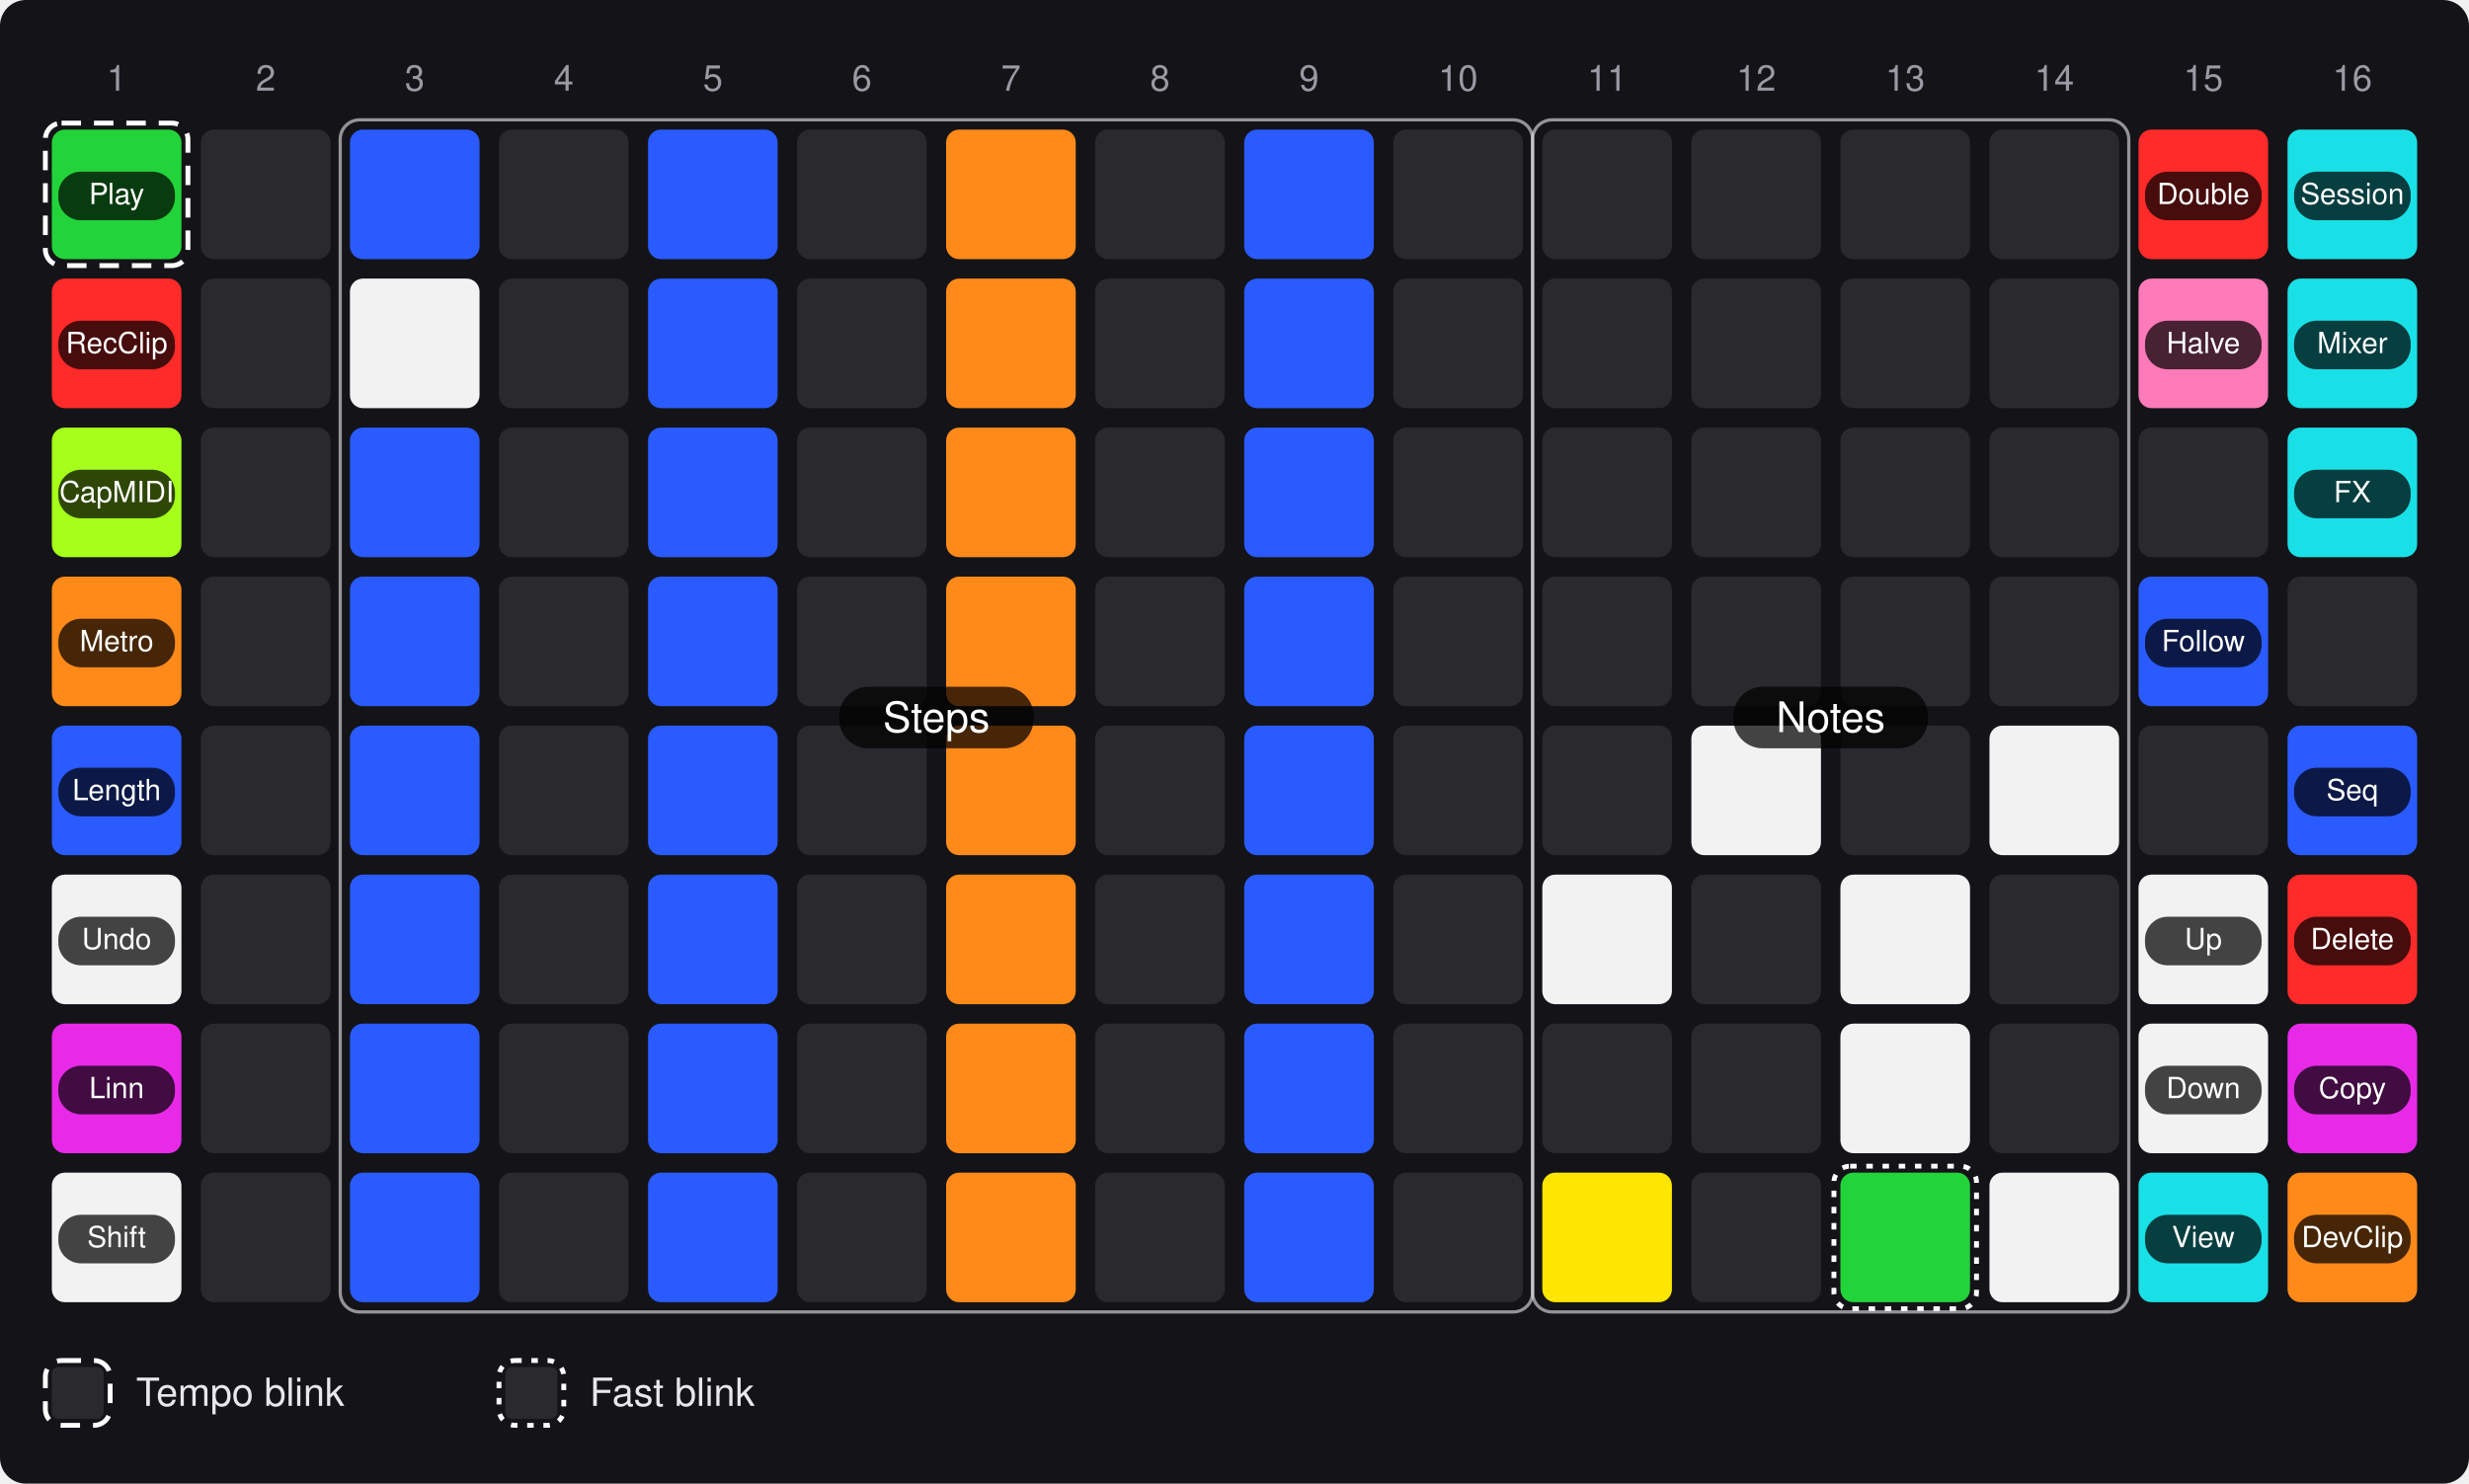
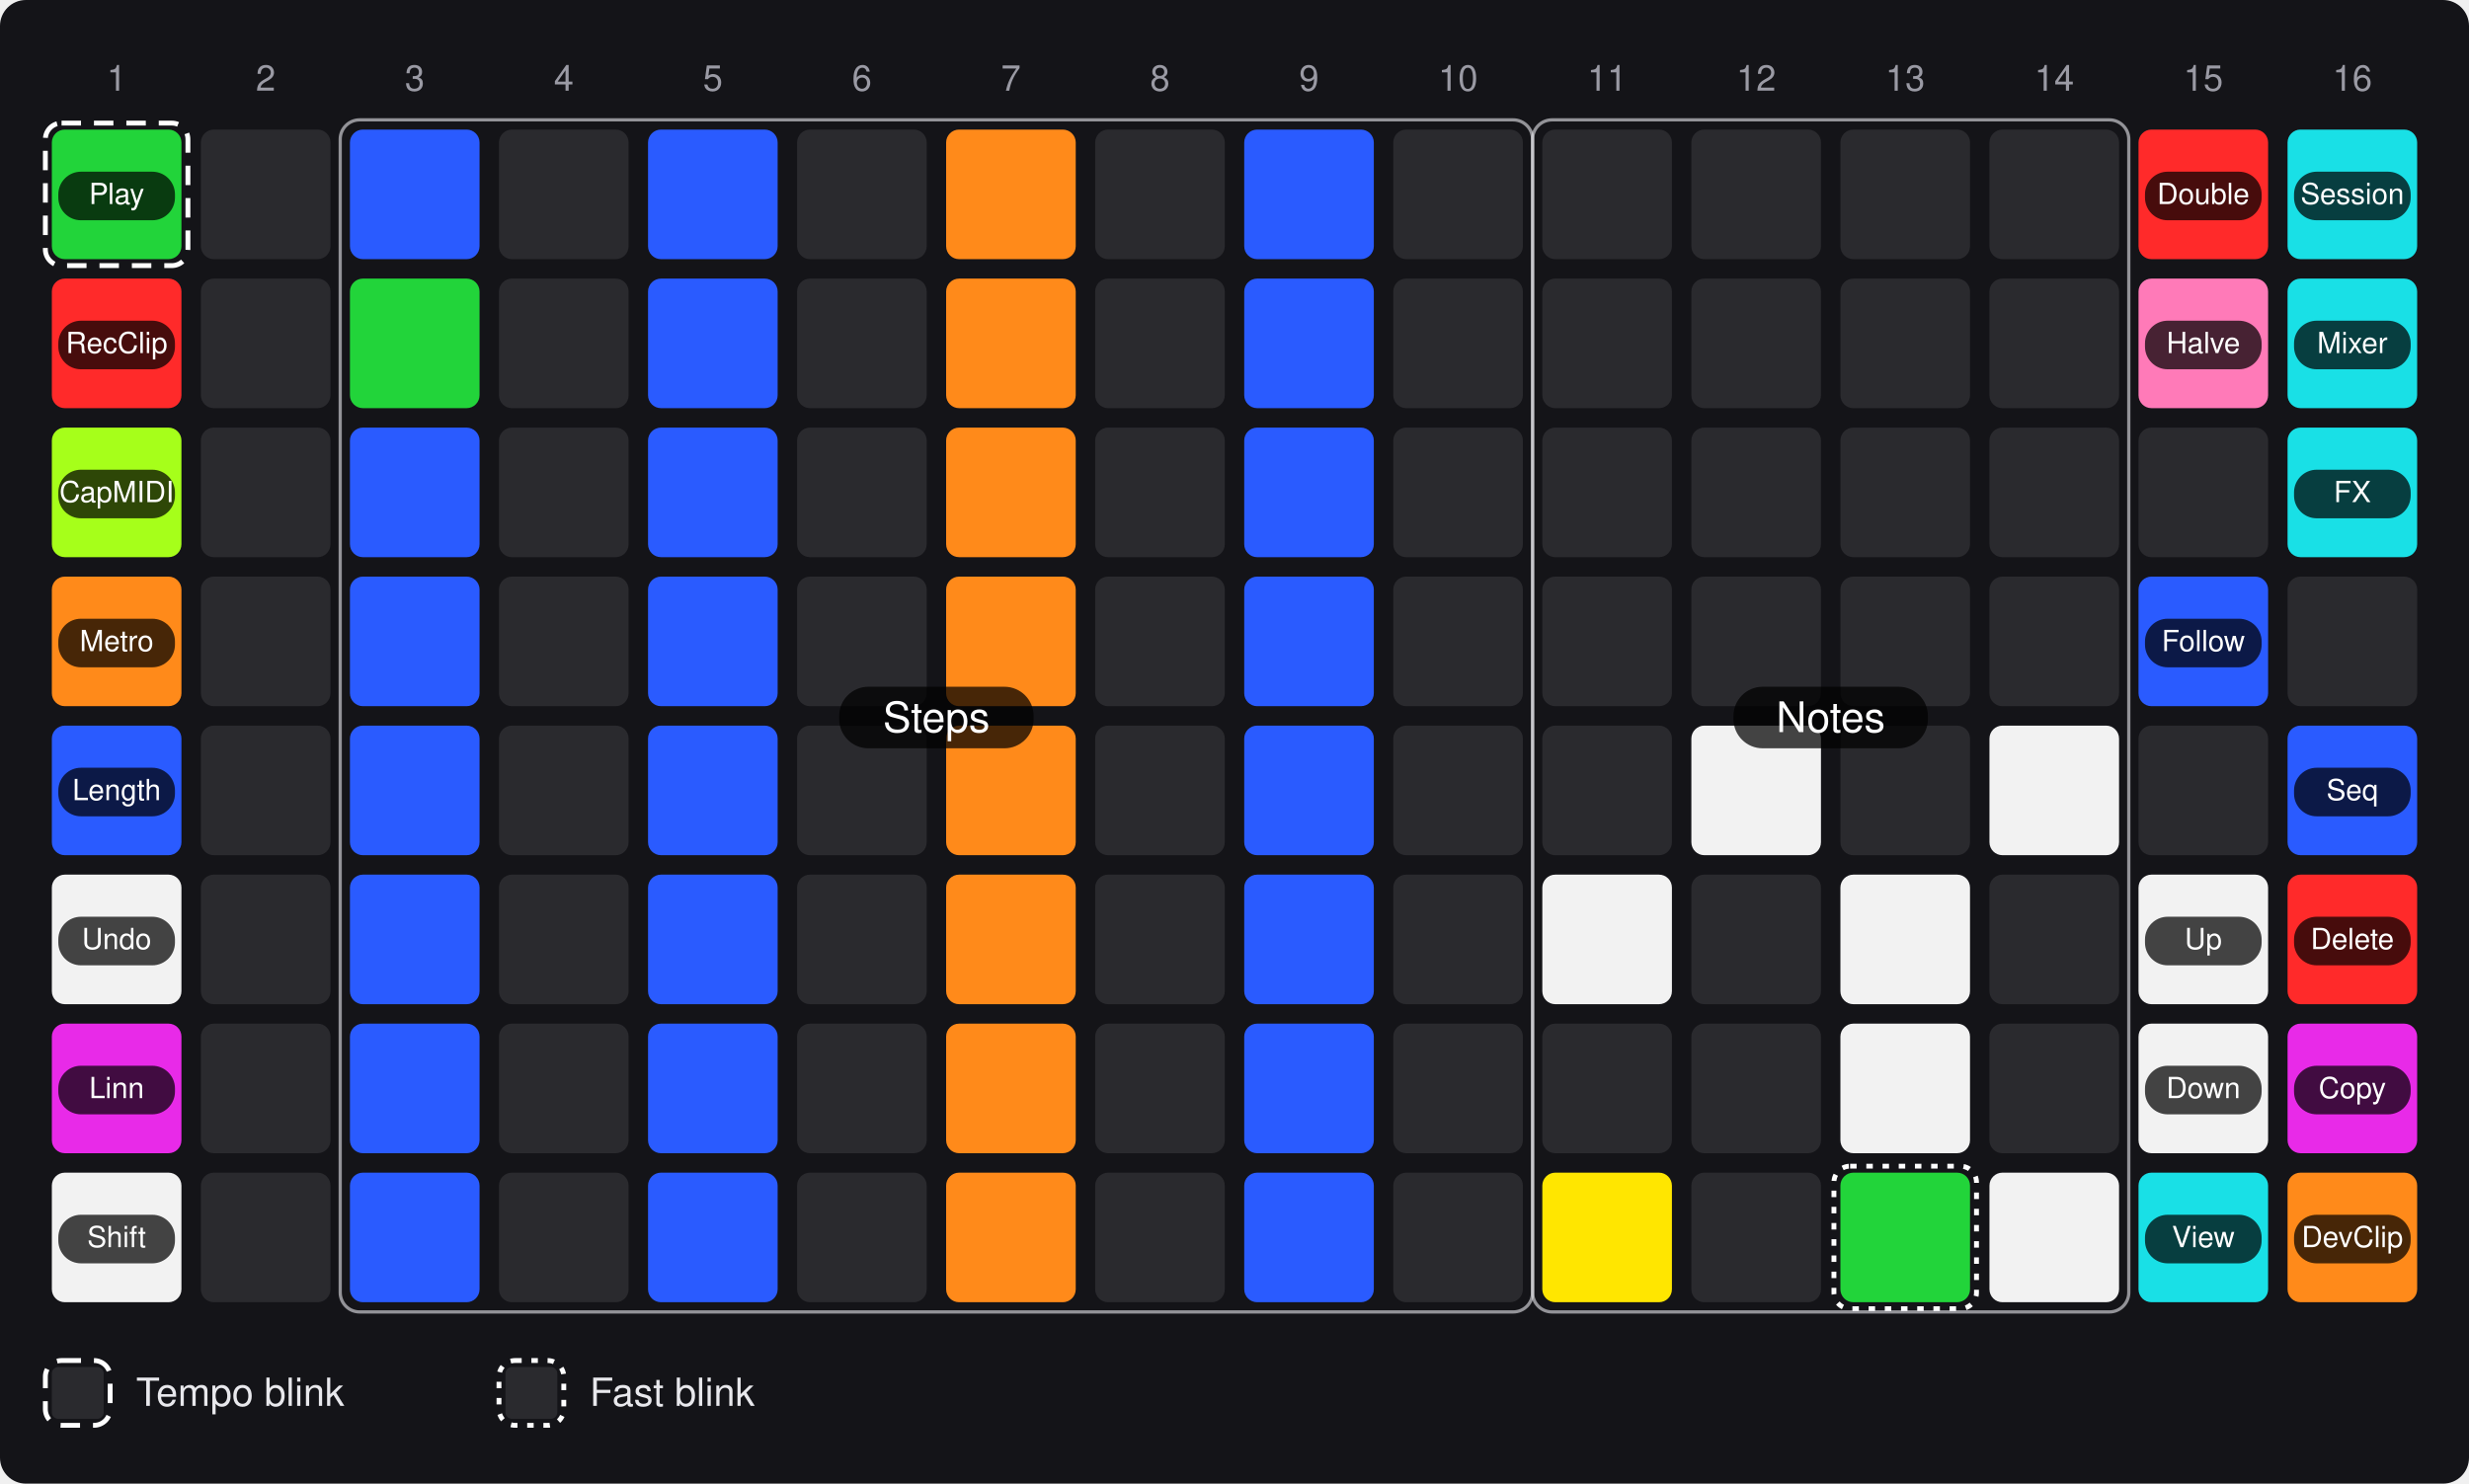
<svg xmlns="http://www.w3.org/2000/svg" width="762" height="458" viewBox="0 0 762 458" font-family="Helvetica, Arial, sans-serif">
  <rect x="0" y="0" width="762" height="458" rx="8" fill="#141418" />
  <text x="36" y="28" font-size="11" fill="#9a9aa4" text-anchor="middle">1</text>
  <text x="82" y="28" font-size="11" fill="#9a9aa4" text-anchor="middle">2</text>
  <text x="128" y="28" font-size="11" fill="#9a9aa4" text-anchor="middle">3</text>
  <text x="174" y="28" font-size="11" fill="#9a9aa4" text-anchor="middle">4</text>
  <text x="220" y="28" font-size="11" fill="#9a9aa4" text-anchor="middle">5</text>
  <text x="266" y="28" font-size="11" fill="#9a9aa4" text-anchor="middle">6</text>
  <text x="312" y="28" font-size="11" fill="#9a9aa4" text-anchor="middle">7</text>
  <text x="358" y="28" font-size="11" fill="#9a9aa4" text-anchor="middle">8</text>
  <text x="404" y="28" font-size="11" fill="#9a9aa4" text-anchor="middle">9</text>
  <text x="450" y="28" font-size="11" fill="#9a9aa4" text-anchor="middle">10</text>
  <text x="496" y="28" font-size="11" fill="#9a9aa4" text-anchor="middle">11</text>
  <text x="542" y="28" font-size="11" fill="#9a9aa4" text-anchor="middle">12</text>
  <text x="588" y="28" font-size="11" fill="#9a9aa4" text-anchor="middle">13</text>
  <text x="634" y="28" font-size="11" fill="#9a9aa4" text-anchor="middle">14</text>
  <text x="680" y="28" font-size="11" fill="#9a9aa4" text-anchor="middle">15</text>
  <text x="726" y="28" font-size="11" fill="#9a9aa4" text-anchor="middle">16</text>
  <rect x="16" y="40" width="40" height="40" rx="4" fill="#22d43a" />
  <rect x="14" y="38" width="44" height="44" rx="5" fill="none" stroke="#ffffff" stroke-width="1.5" stroke-dasharray="6 4" />
  <rect x="16" y="86" width="40" height="40" rx="4" fill="#ff2a2a" />
  <rect x="16" y="132" width="40" height="40" rx="4" fill="#a6ff1a" />
  <rect x="16" y="178" width="40" height="40" rx="4" fill="#ff8a1a" />
  <rect x="16" y="224" width="40" height="40" rx="4" fill="#2a5bff" />
  <rect x="16" y="270" width="40" height="40" rx="4" fill="#f2f2f2" />
  <rect x="16" y="316" width="40" height="40" rx="4" fill="#e82ae8" />
  <rect x="16" y="362" width="40" height="40" rx="4" fill="#f2f2f2" />
  <rect x="62" y="40" width="40" height="40" rx="4" fill="#2a2a2e" />
  <rect x="62" y="86" width="40" height="40" rx="4" fill="#2a2a2e" />
  <rect x="62" y="132" width="40" height="40" rx="4" fill="#2a2a2e" />
  <rect x="62" y="178" width="40" height="40" rx="4" fill="#2a2a2e" />
  <rect x="62" y="224" width="40" height="40" rx="4" fill="#2a2a2e" />
  <rect x="62" y="270" width="40" height="40" rx="4" fill="#2a2a2e" />
  <rect x="62" y="316" width="40" height="40" rx="4" fill="#2a2a2e" />
  <rect x="62" y="362" width="40" height="40" rx="4" fill="#2a2a2e" />
  <rect x="108" y="40" width="40" height="40" rx="4" fill="#2a5bff" />
-   <rect x="108" y="86" width="40" height="40" rx="4" fill="#f2f2f2" />
+   <rect x="108" y="86" width="40" height="40" rx="4" fill="#22d43a" />
  <rect x="108" y="132" width="40" height="40" rx="4" fill="#2a5bff" />
  <rect x="108" y="178" width="40" height="40" rx="4" fill="#2a5bff" />
  <rect x="108" y="224" width="40" height="40" rx="4" fill="#2a5bff" />
  <rect x="108" y="270" width="40" height="40" rx="4" fill="#2a5bff" />
  <rect x="108" y="316" width="40" height="40" rx="4" fill="#2a5bff" />
  <rect x="108" y="362" width="40" height="40" rx="4" fill="#2a5bff" />
  <rect x="154" y="40" width="40" height="40" rx="4" fill="#2a2a2e" />
  <rect x="154" y="86" width="40" height="40" rx="4" fill="#2a2a2e" />
  <rect x="154" y="132" width="40" height="40" rx="4" fill="#2a2a2e" />
  <rect x="154" y="178" width="40" height="40" rx="4" fill="#2a2a2e" />
  <rect x="154" y="224" width="40" height="40" rx="4" fill="#2a2a2e" />
  <rect x="154" y="270" width="40" height="40" rx="4" fill="#2a2a2e" />
  <rect x="154" y="316" width="40" height="40" rx="4" fill="#2a2a2e" />
  <rect x="154" y="362" width="40" height="40" rx="4" fill="#2a2a2e" />
  <rect x="200" y="40" width="40" height="40" rx="4" fill="#2a5bff" />
  <rect x="200" y="86" width="40" height="40" rx="4" fill="#2a5bff" />
  <rect x="200" y="132" width="40" height="40" rx="4" fill="#2a5bff" />
  <rect x="200" y="178" width="40" height="40" rx="4" fill="#2a5bff" />
  <rect x="200" y="224" width="40" height="40" rx="4" fill="#2a5bff" />
  <rect x="200" y="270" width="40" height="40" rx="4" fill="#2a5bff" />
  <rect x="200" y="316" width="40" height="40" rx="4" fill="#2a5bff" />
  <rect x="200" y="362" width="40" height="40" rx="4" fill="#2a5bff" />
  <rect x="246" y="40" width="40" height="40" rx="4" fill="#2a2a2e" />
  <rect x="246" y="86" width="40" height="40" rx="4" fill="#2a2a2e" />
  <rect x="246" y="132" width="40" height="40" rx="4" fill="#2a2a2e" />
  <rect x="246" y="178" width="40" height="40" rx="4" fill="#2a2a2e" />
  <rect x="246" y="224" width="40" height="40" rx="4" fill="#2a2a2e" />
  <rect x="246" y="270" width="40" height="40" rx="4" fill="#2a2a2e" />
  <rect x="246" y="316" width="40" height="40" rx="4" fill="#2a2a2e" />
  <rect x="246" y="362" width="40" height="40" rx="4" fill="#2a2a2e" />
  <rect x="292" y="40" width="40" height="40" rx="4" fill="#ff8a1a" />
  <rect x="292" y="86" width="40" height="40" rx="4" fill="#ff8a1a" />
  <rect x="292" y="132" width="40" height="40" rx="4" fill="#ff8a1a" />
  <rect x="292" y="178" width="40" height="40" rx="4" fill="#ff8a1a" />
  <rect x="292" y="224" width="40" height="40" rx="4" fill="#ff8a1a" />
  <rect x="292" y="270" width="40" height="40" rx="4" fill="#ff8a1a" />
  <rect x="292" y="316" width="40" height="40" rx="4" fill="#ff8a1a" />
  <rect x="292" y="362" width="40" height="40" rx="4" fill="#ff8a1a" />
  <rect x="338" y="40" width="40" height="40" rx="4" fill="#2a2a2e" />
  <rect x="338" y="86" width="40" height="40" rx="4" fill="#2a2a2e" />
  <rect x="338" y="132" width="40" height="40" rx="4" fill="#2a2a2e" />
  <rect x="338" y="178" width="40" height="40" rx="4" fill="#2a2a2e" />
  <rect x="338" y="224" width="40" height="40" rx="4" fill="#2a2a2e" />
  <rect x="338" y="270" width="40" height="40" rx="4" fill="#2a2a2e" />
  <rect x="338" y="316" width="40" height="40" rx="4" fill="#2a2a2e" />
  <rect x="338" y="362" width="40" height="40" rx="4" fill="#2a2a2e" />
  <rect x="384" y="40" width="40" height="40" rx="4" fill="#2a5bff" />
  <rect x="384" y="86" width="40" height="40" rx="4" fill="#2a5bff" />
  <rect x="384" y="132" width="40" height="40" rx="4" fill="#2a5bff" />
  <rect x="384" y="178" width="40" height="40" rx="4" fill="#2a5bff" />
  <rect x="384" y="224" width="40" height="40" rx="4" fill="#2a5bff" />
  <rect x="384" y="270" width="40" height="40" rx="4" fill="#2a5bff" />
  <rect x="384" y="316" width="40" height="40" rx="4" fill="#2a5bff" />
  <rect x="384" y="362" width="40" height="40" rx="4" fill="#2a5bff" />
  <rect x="430" y="40" width="40" height="40" rx="4" fill="#2a2a2e" />
  <rect x="430" y="86" width="40" height="40" rx="4" fill="#2a2a2e" />
  <rect x="430" y="132" width="40" height="40" rx="4" fill="#2a2a2e" />
  <rect x="430" y="178" width="40" height="40" rx="4" fill="#2a2a2e" />
  <rect x="430" y="224" width="40" height="40" rx="4" fill="#2a2a2e" />
  <rect x="430" y="270" width="40" height="40" rx="4" fill="#2a2a2e" />
  <rect x="430" y="316" width="40" height="40" rx="4" fill="#2a2a2e" />
  <rect x="430" y="362" width="40" height="40" rx="4" fill="#2a2a2e" />
  <rect x="476" y="40" width="40" height="40" rx="4" fill="#2a2a2e" />
  <rect x="476" y="86" width="40" height="40" rx="4" fill="#2a2a2e" />
  <rect x="476" y="132" width="40" height="40" rx="4" fill="#2a2a2e" />
  <rect x="476" y="178" width="40" height="40" rx="4" fill="#2a2a2e" />
  <rect x="476" y="224" width="40" height="40" rx="4" fill="#2a2a2e" />
  <rect x="476" y="270" width="40" height="40" rx="4" fill="#f2f2f2" />
  <rect x="476" y="316" width="40" height="40" rx="4" fill="#2a2a2e" />
  <rect x="476" y="362" width="40" height="40" rx="4" fill="#ffe600" />
  <rect x="522" y="40" width="40" height="40" rx="4" fill="#2a2a2e" />
  <rect x="522" y="86" width="40" height="40" rx="4" fill="#2a2a2e" />
  <rect x="522" y="132" width="40" height="40" rx="4" fill="#2a2a2e" />
  <rect x="522" y="178" width="40" height="40" rx="4" fill="#2a2a2e" />
  <rect x="522" y="224" width="40" height="40" rx="4" fill="#f2f2f2" />
  <rect x="522" y="270" width="40" height="40" rx="4" fill="#2a2a2e" />
  <rect x="522" y="316" width="40" height="40" rx="4" fill="#2a2a2e" />
  <rect x="522" y="362" width="40" height="40" rx="4" fill="#2a2a2e" />
  <rect x="568" y="40" width="40" height="40" rx="4" fill="#2a2a2e" />
  <rect x="568" y="86" width="40" height="40" rx="4" fill="#2a2a2e" />
  <rect x="568" y="132" width="40" height="40" rx="4" fill="#2a2a2e" />
  <rect x="568" y="178" width="40" height="40" rx="4" fill="#2a2a2e" />
  <rect x="568" y="224" width="40" height="40" rx="4" fill="#2a2a2e" />
  <rect x="568" y="270" width="40" height="40" rx="4" fill="#f2f2f2" />
  <rect x="568" y="316" width="40" height="40" rx="4" fill="#f2f2f2" />
  <rect x="568" y="362" width="40" height="40" rx="4" fill="#22d43a" />
  <rect x="566" y="360" width="44" height="44" rx="5" fill="none" stroke="#ffffff" stroke-width="1.5" stroke-dasharray="2 3" />
  <rect x="614" y="40" width="40" height="40" rx="4" fill="#2a2a2e" />
  <rect x="614" y="86" width="40" height="40" rx="4" fill="#2a2a2e" />
  <rect x="614" y="132" width="40" height="40" rx="4" fill="#2a2a2e" />
  <rect x="614" y="178" width="40" height="40" rx="4" fill="#2a2a2e" />
  <rect x="614" y="224" width="40" height="40" rx="4" fill="#f2f2f2" />
  <rect x="614" y="270" width="40" height="40" rx="4" fill="#2a2a2e" />
  <rect x="614" y="316" width="40" height="40" rx="4" fill="#2a2a2e" />
  <rect x="614" y="362" width="40" height="40" rx="4" fill="#f2f2f2" />
  <rect x="660" y="40" width="40" height="40" rx="4" fill="#ff2a2a" />
  <rect x="660" y="86" width="40" height="40" rx="4" fill="#ff7ab8" />
  <rect x="660" y="132" width="40" height="40" rx="4" fill="#2a2a2e" />
  <rect x="660" y="178" width="40" height="40" rx="4" fill="#2a5bff" />
  <rect x="660" y="224" width="40" height="40" rx="4" fill="#2a2a2e" />
  <rect x="660" y="270" width="40" height="40" rx="4" fill="#f2f2f2" />
  <rect x="660" y="316" width="40" height="40" rx="4" fill="#f2f2f2" />
  <rect x="660" y="362" width="40" height="40" rx="4" fill="#19e0e6" />
  <rect x="706" y="40" width="40" height="40" rx="4" fill="#19e0e6" />
  <rect x="706" y="86" width="40" height="40" rx="4" fill="#19e0e6" />
  <rect x="706" y="132" width="40" height="40" rx="4" fill="#19e0e6" />
  <rect x="706" y="178" width="40" height="40" rx="4" fill="#2a2a2e" />
  <rect x="706" y="224" width="40" height="40" rx="4" fill="#2a5bff" />
  <rect x="706" y="270" width="40" height="40" rx="4" fill="#ff2a2a" />
  <rect x="706" y="316" width="40" height="40" rx="4" fill="#e82ae8" />
  <rect x="706" y="362" width="40" height="40" rx="4" fill="#ff8a1a" />
  <rect x="18" y="53" width="36" height="15" rx="7" fill="#000000" fill-opacity="0.72" />
  <text x="36" y="63" font-size="9" fill="#ffffff" text-anchor="middle">Play</text>
  <rect x="18" y="99" width="36" height="15" rx="7" fill="#000000" fill-opacity="0.72" />
  <text x="36" y="109" font-size="9" fill="#ffffff" text-anchor="middle">RecClip</text>
  <rect x="18" y="145" width="36" height="15" rx="7" fill="#000000" fill-opacity="0.72" />
  <text x="36" y="155" font-size="9" fill="#ffffff" text-anchor="middle">CapMIDI</text>
  <rect x="18" y="191" width="36" height="15" rx="7" fill="#000000" fill-opacity="0.72" />
  <text x="36" y="201" font-size="9" fill="#ffffff" text-anchor="middle">Metro</text>
  <rect x="18" y="237" width="36" height="15" rx="7" fill="#000000" fill-opacity="0.72" />
  <text x="36" y="247" font-size="9" fill="#ffffff" text-anchor="middle">Length</text>
  <rect x="18" y="283" width="36" height="15" rx="7" fill="#000000" fill-opacity="0.72" />
  <text x="36" y="293" font-size="9" fill="#ffffff" text-anchor="middle">Undo</text>
  <rect x="18" y="329" width="36" height="15" rx="7" fill="#000000" fill-opacity="0.72" />
  <text x="36" y="339" font-size="9" fill="#ffffff" text-anchor="middle">Linn</text>
  <rect x="18" y="375" width="36" height="15" rx="7" fill="#000000" fill-opacity="0.72" />
  <text x="36" y="385" font-size="9" fill="#ffffff" text-anchor="middle">Shift</text>
  <rect x="662" y="53" width="36" height="15" rx="7" fill="#000000" fill-opacity="0.72" />
  <text x="680" y="63" font-size="9" fill="#ffffff" text-anchor="middle">Double</text>
  <rect x="662" y="99" width="36" height="15" rx="7" fill="#000000" fill-opacity="0.72" />
  <text x="680" y="109" font-size="9" fill="#ffffff" text-anchor="middle">Halve</text>
  <rect x="662" y="191" width="36" height="15" rx="7" fill="#000000" fill-opacity="0.72" />
  <text x="680" y="201" font-size="9" fill="#ffffff" text-anchor="middle">Follow</text>
  <rect x="662" y="283" width="36" height="15" rx="7" fill="#000000" fill-opacity="0.72" />
  <text x="680" y="293" font-size="9" fill="#ffffff" text-anchor="middle">Up</text>
  <rect x="662" y="329" width="36" height="15" rx="7" fill="#000000" fill-opacity="0.72" />
  <text x="680" y="339" font-size="9" fill="#ffffff" text-anchor="middle">Down</text>
  <rect x="662" y="375" width="36" height="15" rx="7" fill="#000000" fill-opacity="0.72" />
  <text x="680" y="385" font-size="9" fill="#ffffff" text-anchor="middle">View</text>
  <rect x="708" y="53" width="36" height="15" rx="7" fill="#000000" fill-opacity="0.72" />
  <text x="726" y="63" font-size="9" fill="#ffffff" text-anchor="middle">Session</text>
  <rect x="708" y="99" width="36" height="15" rx="7" fill="#000000" fill-opacity="0.72" />
  <text x="726" y="109" font-size="9" fill="#ffffff" text-anchor="middle">Mixer</text>
  <rect x="708" y="145" width="36" height="15" rx="7" fill="#000000" fill-opacity="0.72" />
  <text x="726" y="155" font-size="9" fill="#ffffff" text-anchor="middle">FX</text>
  <rect x="708" y="237" width="36" height="15" rx="7" fill="#000000" fill-opacity="0.72" />
  <text x="726" y="247" font-size="9" fill="#ffffff" text-anchor="middle">Seq</text>
  <rect x="708" y="283" width="36" height="15" rx="7" fill="#000000" fill-opacity="0.72" />
  <text x="726" y="293" font-size="9" fill="#ffffff" text-anchor="middle">Delete</text>
  <rect x="708" y="329" width="36" height="15" rx="7" fill="#000000" fill-opacity="0.72" />
  <text x="726" y="339" font-size="9" fill="#ffffff" text-anchor="middle">Copy</text>
  <rect x="708" y="375" width="36" height="15" rx="7" fill="#000000" fill-opacity="0.72" />
  <text x="726" y="385" font-size="9" fill="#ffffff" text-anchor="middle">DevClip</text>
  <rect x="105" y="37" width="368" height="368" rx="6" fill="none" stroke="#e8e8ec" stroke-width="1" stroke-opacity="0.6" />
  <rect x="259" y="212" width="60" height="19" rx="9" fill="#000000" fill-opacity="0.72" />
  <text x="289" y="226" font-size="13" fill="#ffffff" text-anchor="middle">Steps</text>
  <rect x="473" y="37" width="184" height="368" rx="6" fill="none" stroke="#e8e8ec" stroke-width="1" stroke-opacity="0.6" />
  <rect x="535" y="212" width="60" height="19" rx="9" fill="#000000" fill-opacity="0.72" />
  <text x="565" y="226" font-size="13" fill="#ffffff" text-anchor="middle">Notes</text>
  <rect x="16" y="422" width="16" height="16" rx="2" fill="#2a2a2e" />
  <rect x="14" y="420" width="20" height="20" rx="5" fill="none" stroke="#ffffff" stroke-width="1.5" stroke-dasharray="6 4" />
  <text x="42" y="434" font-size="12" fill="#e8e8ec">Tempo blink</text>
  <rect x="156" y="422" width="16" height="16" rx="2" fill="#2a2a2e" />
  <rect x="154" y="420" width="20" height="20" rx="5" fill="none" stroke="#ffffff" stroke-width="1.5" stroke-dasharray="2 3" />
  <text x="182" y="434" font-size="12" fill="#e8e8ec">Fast blink</text>
</svg>
